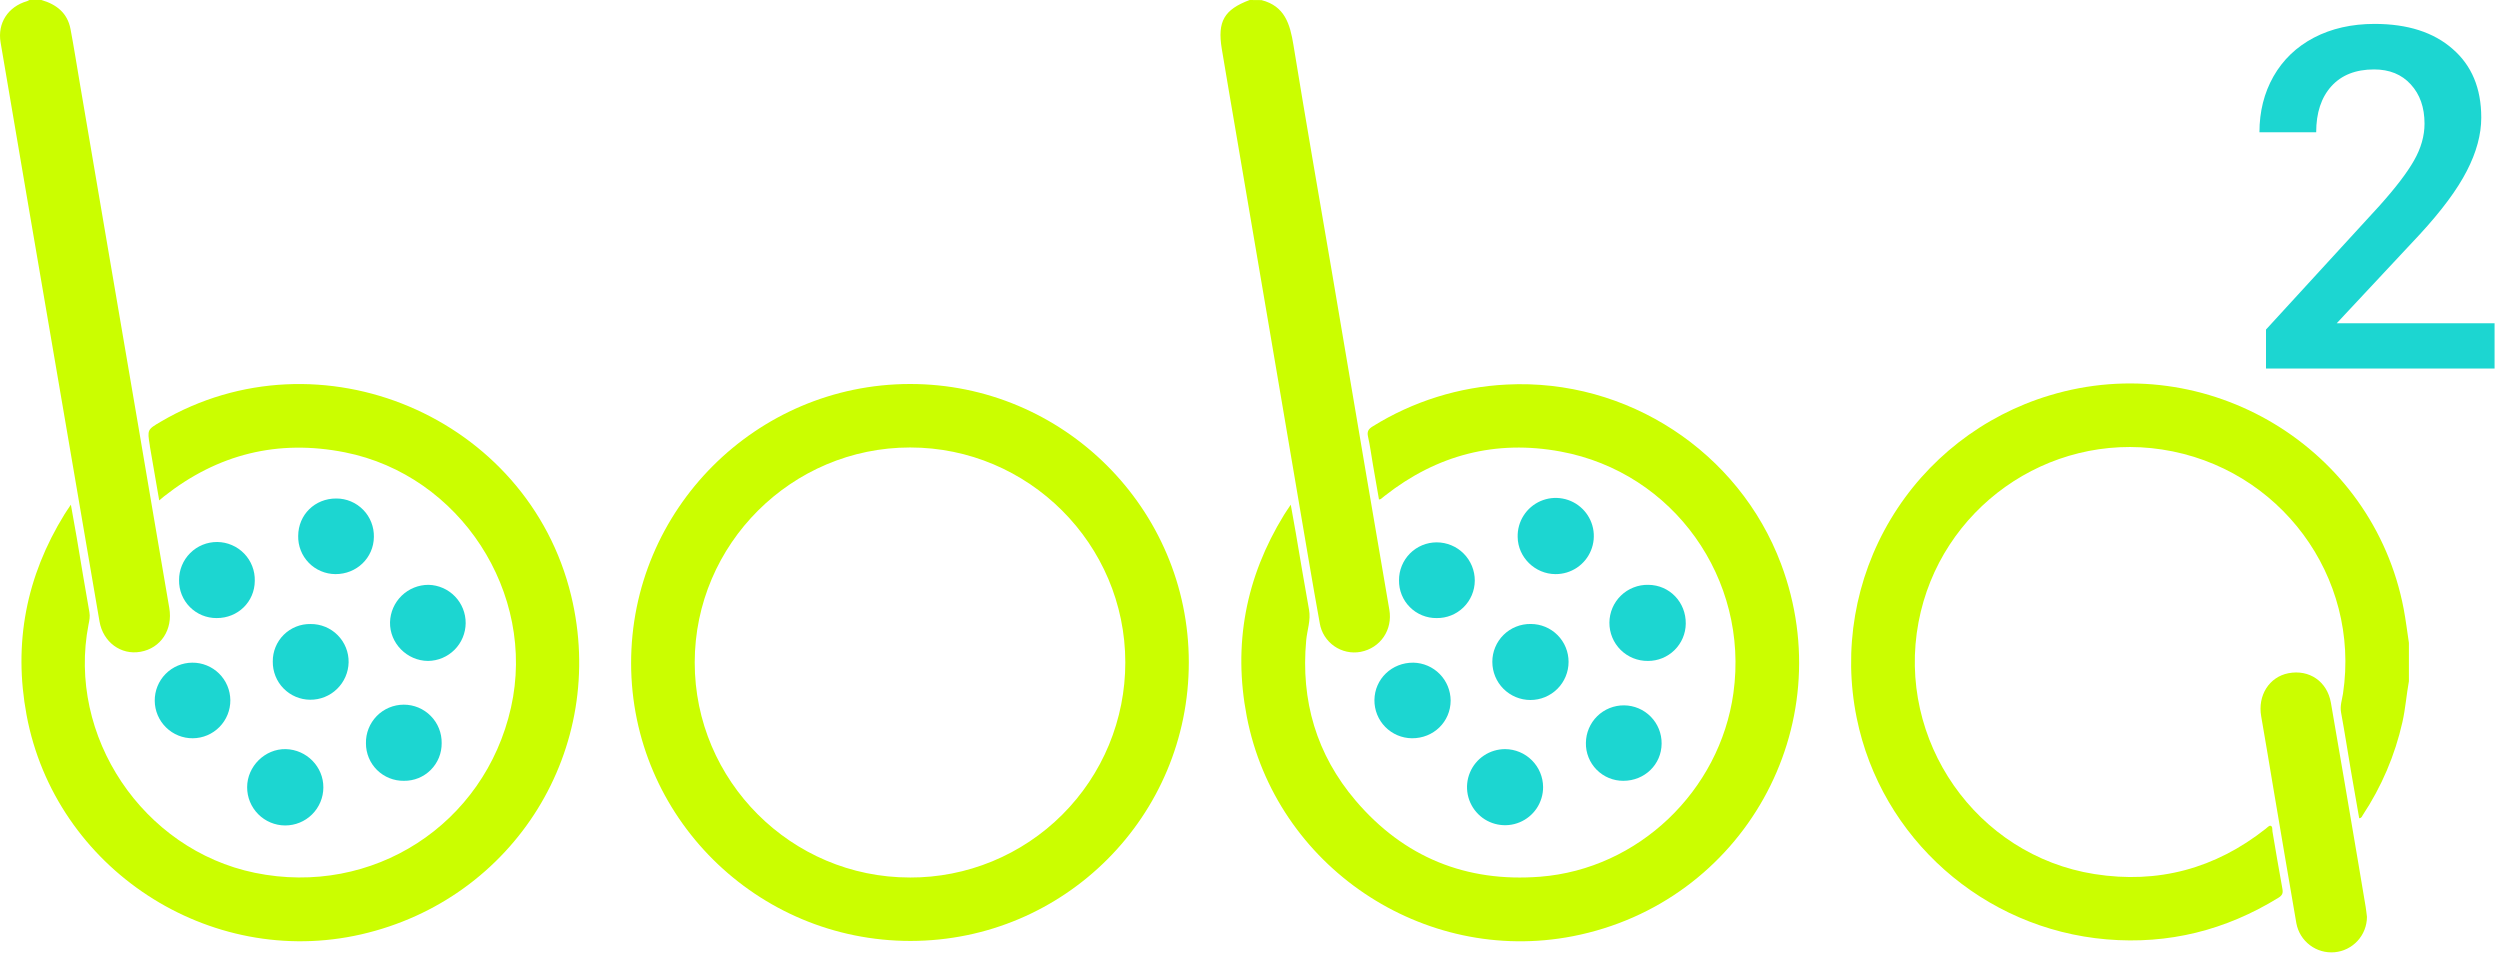
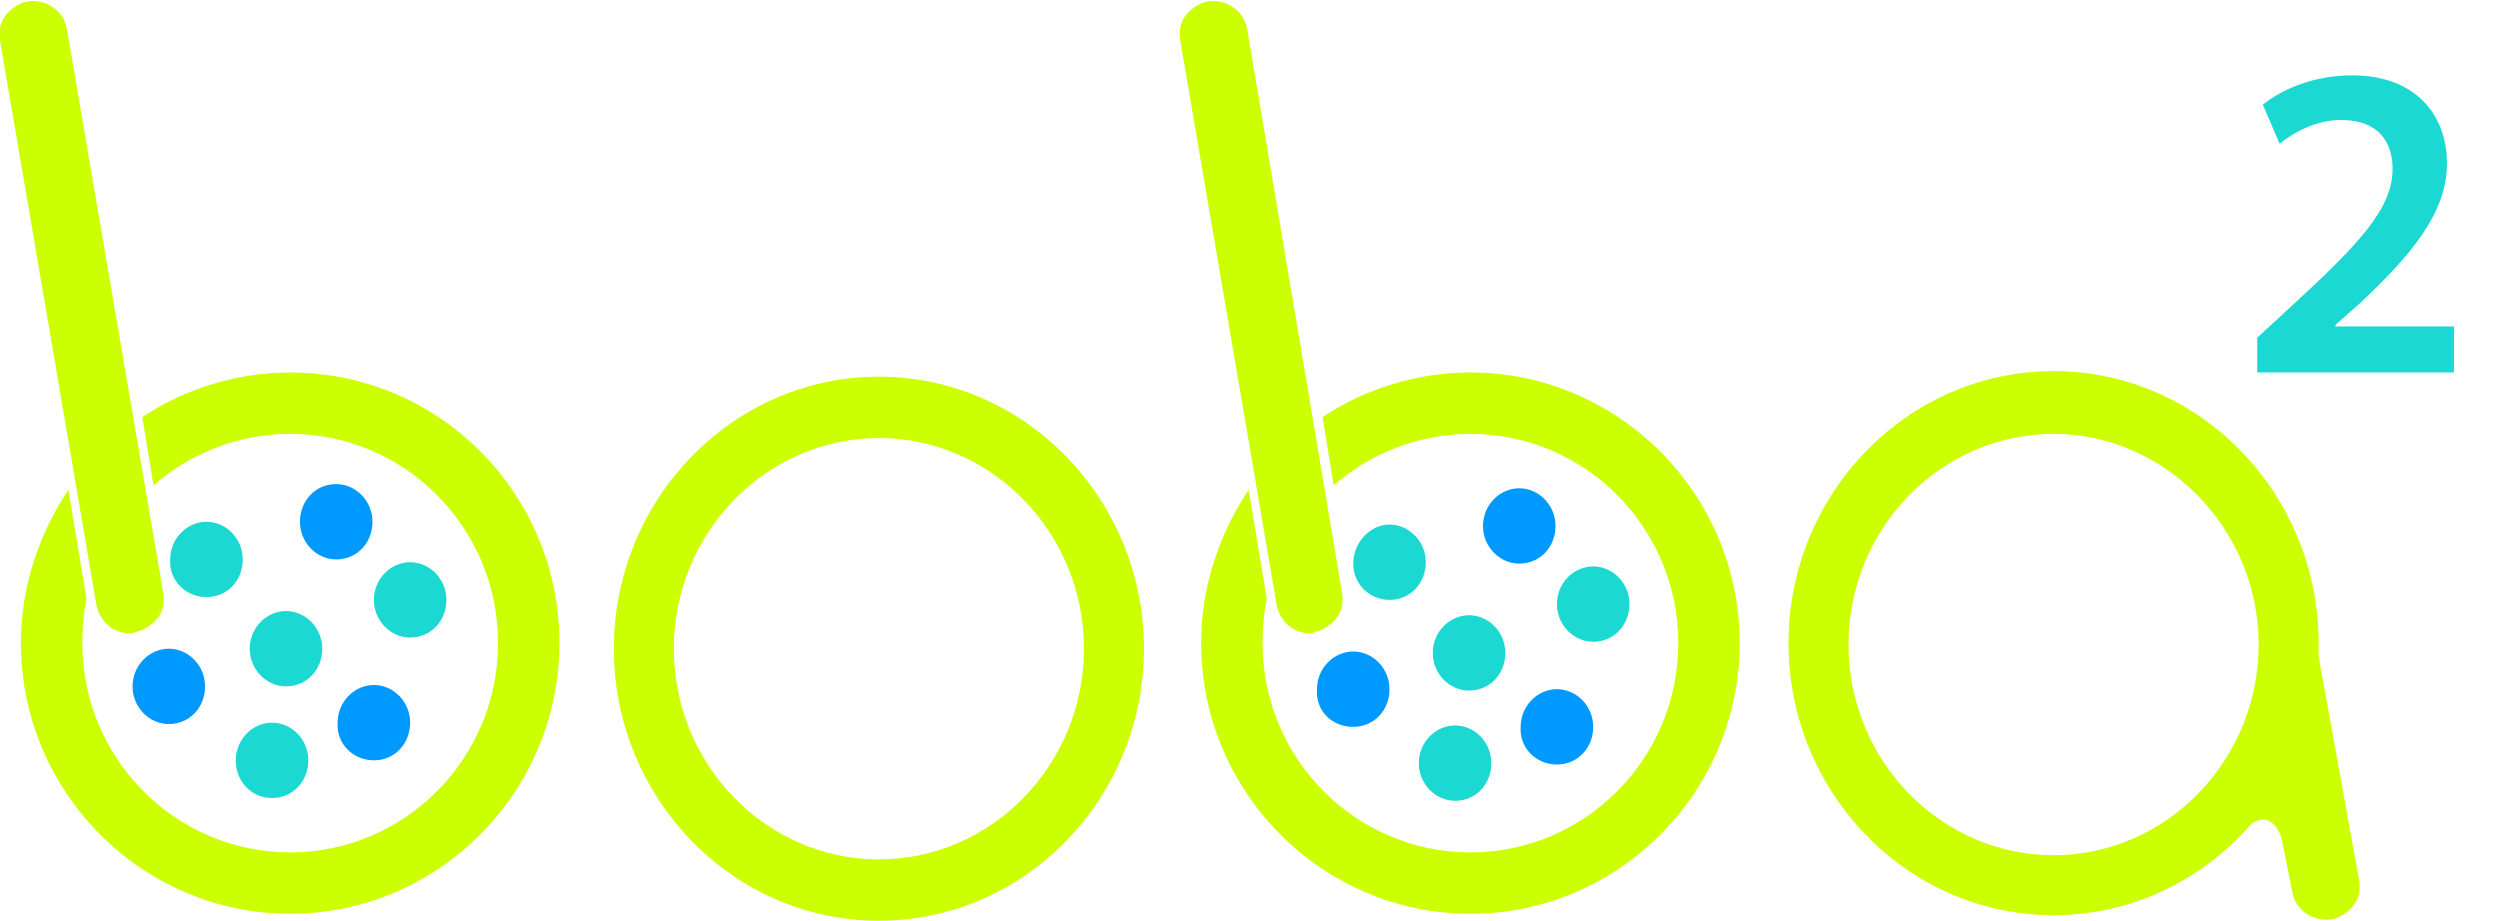
- <svg xmlns="http://www.w3.org/2000/svg" width="105" height="40" viewBox="0 0 105 40" fill="none">
-   <path d="M101.174 28.611C101.07 29.182 101.03 29.762 100.901 30.33C100.588 31.723 100.023 33.047 99.235 34.236C99.203 34.285 99.189 34.36 99.086 34.366C98.971 33.706 98.854 33.046 98.741 32.385C98.602 31.564 98.476 30.742 98.325 29.924C98.273 29.646 98.366 29.393 98.406 29.133C99.144 24.216 95.748 19.632 90.8 18.878C86.01 18.148 81.476 21.366 80.578 26.132C79.642 31.1 83.005 35.927 87.969 36.711C90.637 37.132 93.038 36.483 95.159 34.809C95.223 34.758 95.306 34.668 95.359 34.681C95.46 34.707 95.429 34.833 95.443 34.92C95.581 35.721 95.711 36.524 95.86 37.324C95.895 37.508 95.86 37.602 95.698 37.703C93.483 39.068 91.083 39.673 88.485 39.454C83.302 39.017 79.007 35.21 77.981 30.151C77.4 27.289 77.909 24.314 79.407 21.809C80.906 19.303 83.287 17.448 86.083 16.607C92.702 14.603 99.669 18.803 100.956 25.58C101.045 26.05 101.102 26.526 101.174 27V28.611Z" fill="#CBFE00" />
-   <path d="M52.984 0.005C53.963 0.255 54.182 1.014 54.324 1.886C54.835 5.023 55.381 8.154 55.917 11.287C56.407 14.175 56.897 17.062 57.385 19.95C57.706 21.836 58.028 23.721 58.352 25.606C58.499 26.448 57.983 27.216 57.147 27.378C56.955 27.414 56.758 27.411 56.568 27.369C56.377 27.328 56.196 27.249 56.036 27.137C55.877 27.026 55.741 26.883 55.636 26.718C55.532 26.553 55.462 26.369 55.43 26.177C55.122 24.477 54.839 22.772 54.548 21.069C54.112 18.509 53.677 15.949 53.243 13.389C52.805 10.811 52.366 8.233 51.926 5.653C51.722 4.451 51.512 3.249 51.314 2.046C51.126 0.898 51.414 0.403 52.486 0L52.984 0.005Z" fill="#CBFE00" />
-   <path d="M1.737 0C2.369 0.181 2.832 0.543 2.961 1.218C3.105 1.98 3.225 2.747 3.355 3.512C3.751 5.835 4.146 8.158 4.542 10.481C4.96 12.929 5.379 15.379 5.798 17.83C6.236 20.398 6.667 22.968 7.11 25.535C7.266 26.44 6.76 27.225 5.896 27.376C5.079 27.52 4.329 26.971 4.179 26.1C3.658 23.068 3.139 20.036 2.623 17.002C2.148 14.224 1.673 11.446 1.197 8.669C0.805 6.374 0.414 4.078 0.025 1.783C-0.113 0.971 0.336 0.28 1.138 0.048C1.171 0.035 1.203 0.019 1.234 0H1.737Z" fill="#CBFE00" />
-   <path d="M38.213 16.128C31.751 16.137 26.497 21.404 26.507 27.862C26.516 34.299 31.783 39.526 38.249 39.519C44.715 39.512 49.935 34.274 49.93 27.811C49.926 21.365 44.664 16.118 38.213 16.128ZM38.213 36.855C33.234 36.855 29.176 32.797 29.178 27.824C29.18 22.851 33.252 18.794 38.224 18.794C43.196 18.793 47.261 22.845 47.263 27.821C47.264 29.009 47.031 30.186 46.577 31.284C46.122 32.382 45.455 33.379 44.614 34.218C43.773 35.058 42.775 35.723 41.676 36.176C40.578 36.629 39.4 36.86 38.212 36.856L38.213 36.855Z" fill="#CBFE00" />
-   <path d="M6.687 21.017C6.553 20.232 6.427 19.495 6.297 18.758C6.297 18.739 6.294 18.721 6.291 18.702C6.185 18.045 6.185 18.045 6.753 17.711C13.424 13.794 22.171 17.5 23.988 25.015C25.54 31.43 21.613 37.766 15.172 39.243C8.781 40.707 2.317 36.476 1.116 30.032C0.554 27.017 1.1 24.206 2.711 21.598C2.783 21.481 2.863 21.369 2.977 21.197C3.067 21.702 3.149 22.147 3.225 22.593C3.401 23.632 3.568 24.672 3.754 25.709C3.787 25.893 3.754 26.059 3.719 26.227C2.803 30.916 5.997 35.688 10.704 36.658C15.647 37.676 20.357 34.636 21.462 29.716C22.541 24.908 19.326 19.96 14.486 18.998C11.673 18.441 9.144 19.071 6.893 20.845C6.839 20.89 6.783 20.941 6.687 21.017Z" fill="#CBFE00" />
-   <path d="M57.917 20.977C57.831 20.486 57.746 19.997 57.662 19.509C57.594 19.119 57.544 18.722 57.456 18.334C57.409 18.123 57.474 18.02 57.648 17.912C59.347 16.854 61.287 16.248 63.285 16.151C68.33 15.893 73.036 18.966 74.805 23.688C77.361 30.505 73.209 37.927 66.059 39.321C59.771 40.545 53.576 36.378 52.364 30.091C51.782 27.07 52.318 24.248 53.929 21.625C54.006 21.499 54.091 21.38 54.212 21.198C54.289 21.632 54.359 22.005 54.423 22.38C54.608 23.455 54.783 24.531 54.979 25.607C55.06 26.053 54.899 26.467 54.86 26.896C54.628 29.427 55.291 31.693 56.937 33.626C58.961 36.003 61.578 37.066 64.688 36.822C68.81 36.498 72.232 33.219 72.803 29.111C73.471 24.317 70.291 19.845 65.552 18.966C62.822 18.459 60.352 19.104 58.166 20.82C58.111 20.866 58.052 20.914 57.993 20.959C57.969 20.969 57.943 20.975 57.917 20.977Z" fill="#CBFE00" />
-   <path d="M99.412 38.508C99.411 38.881 99.271 39.24 99.019 39.515C98.768 39.79 98.422 39.961 98.051 39.994C97.68 40.027 97.309 39.921 97.013 39.695C96.716 39.47 96.514 39.141 96.447 38.775C96.124 36.918 95.813 35.059 95.497 33.201C95.321 32.162 95.153 31.123 94.97 30.084C94.817 29.212 95.304 28.432 96.115 28.275C96.986 28.108 97.74 28.615 97.898 29.516C98.293 31.773 98.671 34.033 99.056 36.291C99.157 36.893 99.259 37.494 99.359 38.095C99.382 38.233 99.393 38.371 99.412 38.508Z" fill="#CBFE00" />
-   <path d="M17.999 24.563C18.418 24.573 18.816 24.748 19.108 25.049C19.399 25.35 19.561 25.753 19.558 26.172C19.555 26.591 19.388 26.992 19.092 27.289C18.796 27.586 18.396 27.755 17.977 27.759C17.093 27.754 16.363 27.012 16.381 26.136C16.392 25.714 16.567 25.314 16.869 25.02C17.172 24.726 17.577 24.562 17.999 24.563Z" fill="#1CD6D1" />
-   <path d="M13.581 33.076C13.579 33.5 13.409 33.906 13.107 34.205C12.806 34.504 12.398 34.671 11.973 34.669C11.549 34.667 11.142 34.496 10.844 34.195C10.545 33.893 10.378 33.486 10.38 33.061C10.38 32.186 11.131 31.444 12.002 31.463C12.879 31.483 13.589 32.208 13.581 33.076Z" fill="#1CD6D1" />
-   <path d="M59.302 31.007C59.093 31.005 58.887 30.962 58.695 30.881C58.502 30.799 58.328 30.681 58.182 30.532C58.035 30.383 57.92 30.207 57.841 30.013C57.763 29.819 57.724 29.612 57.726 29.403C57.736 28.513 58.46 27.822 59.365 27.832C59.781 27.841 60.178 28.013 60.469 28.31C60.761 28.608 60.925 29.007 60.927 29.424C60.925 30.315 60.207 31.013 59.302 31.007Z" fill="#1CD6D1" />
-   <path d="M64.81 33.057C64.811 33.373 64.718 33.682 64.543 33.946C64.367 34.209 64.118 34.415 63.826 34.536C63.534 34.658 63.212 34.69 62.902 34.628C62.592 34.567 62.306 34.415 62.083 34.191C61.859 33.967 61.707 33.682 61.645 33.372C61.584 33.062 61.615 32.74 61.737 32.448C61.858 32.156 62.064 31.906 62.327 31.731C62.59 31.556 62.9 31.463 63.216 31.463C63.638 31.466 64.042 31.634 64.34 31.933C64.639 32.231 64.808 32.635 64.81 33.057Z" fill="#1CD6D1" />
-   <path d="M70.802 26.197C70.797 26.614 70.627 27.012 70.329 27.305C70.032 27.597 69.631 27.761 69.214 27.759C69.001 27.762 68.791 27.722 68.594 27.643C68.397 27.563 68.218 27.445 68.067 27.296C67.916 27.146 67.797 26.968 67.716 26.772C67.635 26.576 67.594 26.365 67.595 26.153C67.596 25.941 67.639 25.731 67.722 25.535C67.805 25.34 67.927 25.163 68.079 25.015C68.231 24.867 68.411 24.751 68.609 24.674C68.806 24.596 69.017 24.558 69.23 24.563C70.121 24.57 70.815 25.293 70.802 26.197Z" fill="#1CD6D1" />
-   <path d="M64.292 26.207C64.501 26.207 64.708 26.248 64.901 26.328C65.094 26.408 65.269 26.526 65.416 26.673C65.564 26.821 65.681 26.997 65.76 27.19C65.84 27.383 65.88 27.59 65.88 27.799C65.88 28.224 65.711 28.631 65.411 28.931C65.11 29.231 64.703 29.4 64.278 29.4C63.854 29.4 63.447 29.231 63.146 28.931C62.846 28.631 62.678 28.224 62.678 27.799C62.677 27.588 62.718 27.379 62.8 27.184C62.881 26.989 63 26.812 63.151 26.664C63.301 26.516 63.479 26.399 63.675 26.321C63.871 26.242 64.081 26.204 64.292 26.207Z" fill="#1CD6D1" />
-   <path d="M12.524 22.506C12.53 21.616 13.226 20.934 14.122 20.937C14.333 20.936 14.542 20.978 14.736 21.059C14.931 21.141 15.107 21.261 15.254 21.412C15.402 21.562 15.517 21.741 15.594 21.938C15.671 22.134 15.708 22.344 15.703 22.554C15.693 23.428 14.979 24.118 14.086 24.113C13.877 24.111 13.671 24.069 13.479 23.987C13.287 23.905 13.113 23.787 12.968 23.637C12.823 23.488 12.708 23.311 12.632 23.116C12.556 22.922 12.519 22.715 12.524 22.506Z" fill="#1CD6D1" />
-   <path d="M65.335 24.113C64.471 24.113 63.752 23.406 63.742 22.554C63.733 22.236 63.82 21.922 63.991 21.654C64.162 21.385 64.409 21.174 64.701 21.046C64.993 20.919 65.316 20.881 65.629 20.939C65.943 20.996 66.232 21.146 66.459 21.369C66.687 21.591 66.843 21.877 66.908 22.189C66.972 22.5 66.942 22.825 66.821 23.119C66.701 23.414 66.495 23.666 66.23 23.843C65.965 24.02 65.654 24.114 65.335 24.113Z" fill="#1CD6D1" />
-   <path d="M16.964 32.794C16.756 32.797 16.549 32.759 16.355 32.681C16.161 32.603 15.985 32.488 15.836 32.341C15.688 32.195 15.57 32.02 15.49 31.827C15.41 31.634 15.369 31.428 15.37 31.219C15.365 31.008 15.403 30.798 15.481 30.601C15.558 30.405 15.675 30.226 15.822 30.074C15.97 29.923 16.146 29.803 16.341 29.721C16.536 29.639 16.745 29.596 16.956 29.596C17.168 29.595 17.377 29.637 17.572 29.718C17.767 29.8 17.944 29.919 18.092 30.07C18.241 30.22 18.358 30.399 18.436 30.595C18.515 30.791 18.553 31.001 18.55 31.212C18.552 31.421 18.513 31.628 18.434 31.821C18.355 32.015 18.238 32.19 18.091 32.337C17.943 32.485 17.767 32.601 17.574 32.68C17.38 32.758 17.173 32.797 16.964 32.794Z" fill="#1CD6D1" />
-   <path d="M68.181 32.794C67.972 32.795 67.766 32.755 67.573 32.675C67.38 32.595 67.205 32.477 67.058 32.328C66.912 32.18 66.796 32.004 66.719 31.81C66.641 31.616 66.603 31.408 66.608 31.2C66.612 30.778 66.783 30.375 67.084 30.079C67.385 29.784 67.792 29.621 68.213 29.625C68.635 29.629 69.038 29.8 69.334 30.102C69.629 30.403 69.793 30.809 69.788 31.231C69.783 32.107 69.075 32.794 68.181 32.794Z" fill="#1CD6D1" />
-   <path d="M9.096 25.959C8.887 25.96 8.68 25.919 8.488 25.84C8.295 25.76 8.12 25.642 7.973 25.494C7.826 25.345 7.711 25.169 7.633 24.975C7.555 24.781 7.517 24.574 7.521 24.365C7.519 24.154 7.56 23.945 7.64 23.75C7.72 23.555 7.839 23.378 7.988 23.229C8.137 23.079 8.315 22.962 8.51 22.882C8.706 22.802 8.915 22.762 9.126 22.764C9.337 22.766 9.546 22.81 9.739 22.894C9.933 22.977 10.109 23.098 10.255 23.25C10.402 23.402 10.517 23.581 10.593 23.778C10.67 23.974 10.706 24.184 10.701 24.395C10.696 25.277 9.99 25.965 9.096 25.959Z" fill="#1CD6D1" />
-   <path d="M60.339 25.959C60.13 25.962 59.923 25.922 59.73 25.843C59.536 25.764 59.361 25.647 59.214 25.499C59.066 25.351 58.95 25.175 58.872 24.982C58.794 24.788 58.755 24.581 58.759 24.372C58.757 24.164 58.797 23.957 58.876 23.764C58.955 23.57 59.071 23.395 59.218 23.246C59.365 23.098 59.54 22.981 59.733 22.9C59.926 22.82 60.133 22.779 60.341 22.779C60.552 22.779 60.761 22.821 60.956 22.902C61.151 22.983 61.328 23.102 61.476 23.252C61.625 23.402 61.742 23.58 61.822 23.775C61.902 23.971 61.942 24.18 61.941 24.391C61.939 24.599 61.897 24.805 61.815 24.997C61.734 25.189 61.615 25.363 61.466 25.509C61.317 25.654 61.141 25.769 60.947 25.847C60.754 25.924 60.547 25.962 60.339 25.959Z" fill="#1CD6D1" />
-   <path d="M11.457 27.785C11.454 27.577 11.494 27.369 11.573 27.176C11.652 26.983 11.769 26.807 11.918 26.66C12.066 26.513 12.242 26.398 12.436 26.32C12.63 26.242 12.838 26.205 13.047 26.209C13.258 26.207 13.467 26.248 13.662 26.328C13.857 26.409 14.035 26.527 14.183 26.677C14.332 26.827 14.449 27.005 14.528 27.201C14.607 27.397 14.646 27.607 14.642 27.818C14.633 28.239 14.459 28.64 14.157 28.934C13.855 29.229 13.45 29.392 13.028 29.389C12.819 29.388 12.613 29.345 12.421 29.264C12.229 29.183 12.055 29.064 11.909 28.915C11.762 28.766 11.647 28.589 11.57 28.395C11.492 28.201 11.454 27.994 11.457 27.785Z" fill="#1CD6D1" />
-   <path d="M8.099 31.007C7.678 31.011 7.273 30.847 6.973 30.551C6.673 30.256 6.502 29.854 6.499 29.433C6.495 29.011 6.659 28.606 6.954 28.306C7.25 28.006 7.652 27.835 8.073 27.832C8.282 27.83 8.489 27.869 8.682 27.948C8.875 28.026 9.051 28.141 9.2 28.288C9.348 28.434 9.467 28.608 9.548 28.8C9.629 28.992 9.672 29.198 9.674 29.406C9.676 29.615 9.636 29.822 9.558 30.015C9.48 30.208 9.364 30.384 9.218 30.533C9.072 30.681 8.898 30.8 8.706 30.881C8.514 30.963 8.308 31.005 8.099 31.007Z" fill="#1CD6D1" />
-   <path d="M104.772 15.479H95.172V13.841L99.928 8.653C100.614 7.888 101.101 7.251 101.389 6.741C101.683 6.225 101.83 5.708 101.83 5.192C101.83 4.512 101.637 3.962 101.252 3.544C100.872 3.126 100.359 2.916 99.712 2.916C98.941 2.916 98.342 3.152 97.917 3.623C97.493 4.093 97.28 4.737 97.28 5.554H94.897C94.897 4.685 95.093 3.904 95.485 3.211C95.884 2.511 96.45 1.968 97.182 1.583C97.921 1.197 98.771 1.004 99.732 1.004C101.118 1.004 102.209 1.354 103.007 2.053C103.811 2.746 104.213 3.708 104.213 4.937C104.213 5.649 104.011 6.398 103.605 7.182C103.206 7.96 102.549 8.846 101.634 9.84L98.143 13.576H104.772V15.479Z" fill="#1CD6D1" />
+ <svg xmlns="http://www.w3.org/2000/svg" version="1.1" id="Layer_1" x="0px" y="0px" viewBox="0 0 179.2 66" style="enable-background:new 0 0 179.2 66;" xml:space="preserve">
+   <style type="text/css">
+ 	.st0{fill:none;}
+ 	.st1{fill:#CCFF00;}
+ 	.st2{fill:#1CD8D2;}
+ 	.st3{fill:#0099FF;}
+ </style>
+   <rect class="st0" width="167" height="66" />
+   <path class="st1" d="M63,66c-10.5,0-19-8.8-19-19.5S52.5,27,63,27s19,8.8,19,19.5S73.5,66,63,66z M63,31.4  c-8.1,0-14.7,6.8-14.7,15.1S54.9,61.6,63,61.6s14.7-6.8,14.7-15.1S71.1,31.4,63,31.4z" />
+   <path class="st1" d="M9.3,45.4c-1.2,0-2.2-0.9-2.4-2.1L0,2.9c-0.1-0.7,0-1.3,0.4-1.8s1-0.9,1.6-1c1.3-0.2,2.6,0.7,2.8,2l6.9,40.4  c0.1,0.7,0,1.3-0.4,1.8s-1,0.9-1.6,1C9.6,45.4,9.4,45.4,9.3,45.4z" />
+   <path class="st1" d="M20.8,26.7c-3.9,0-7.6,1.2-10.6,3.2l0.8,4.9c2.6-2.3,6.1-3.7,9.8-3.7c8.2,0,14.9,6.7,14.9,15s-6.7,15-14.9,15  s-14.9-6.7-14.9-15c0-1.1,0.1-2.2,0.3-3.2l-1.3-7.8c-2.1,3.2-3.4,6.9-3.4,11c0,10.7,8.7,19.4,19.3,19.4s19.3-8.7,19.3-19.4  S31.5,26.7,20.8,26.7z" />
+   <path class="st1" d="M93.9,45.4c-1.2,0-2.2-0.9-2.4-2.1L84.6,2.9c-0.1-0.7,0-1.3,0.4-1.8s1-0.9,1.6-1c1.3-0.2,2.6,0.7,2.8,2  l6.8,40.4c0.1,0.7,0,1.3-0.4,1.8s-1,0.9-1.6,1C94.2,45.4,94,45.4,93.9,45.4z" />
+   <path class="st1" d="M105.4,26.7c-3.9,0-7.6,1.2-10.6,3.2l0.8,4.9c2.6-2.3,6.1-3.7,9.8-3.7c8.2,0,14.9,6.7,14.9,15s-6.7,15-14.9,15  s-14.9-6.7-14.9-15c0-1.1,0.1-2.2,0.3-3.2l-1.3-7.8c-2.1,3.2-3.4,6.9-3.4,11c0,10.7,8.7,19.4,19.3,19.4s19.3-8.7,19.3-19.4  S116,26.7,105.4,26.7z" />
+   <path class="st2" d="M104.3,57.4c1.5,0,2.6-1.2,2.6-2.7s-1.2-2.7-2.6-2.7s-2.6,1.2-2.6,2.7S102.9,57.4,104.3,57.4z" />
+   <path class="st3" d="M111.6,54.8c1.5,0,2.6-1.2,2.6-2.7s-1.2-2.7-2.6-2.7s-2.6,1.2-2.6,2.7C108.9,53.6,110.1,54.8,111.6,54.8z" />
+   <path class="st2" d="M105.3,49.5c1.5,0,2.6-1.2,2.6-2.7s-1.2-2.7-2.6-2.7s-2.6,1.2-2.6,2.7S103.9,49.5,105.3,49.5z" />
+   <path class="st3" d="M97,52.1c1.5,0,2.6-1.2,2.6-2.7s-1.2-2.7-2.6-2.7s-2.6,1.2-2.6,2.7C94.3,51,95.5,52.1,97,52.1z" />
+   <path class="st2" d="M114.2,46c1.5,0,2.6-1.2,2.6-2.7s-1.2-2.7-2.6-2.7s-2.6,1.2-2.6,2.7S112.8,46,114.2,46z" />
+   <path class="st3" d="M108.9,40.4c1.5,0,2.6-1.2,2.6-2.7s-1.2-2.7-2.6-2.7s-2.6,1.2-2.6,2.7S107.5,40.4,108.9,40.4z" />
+   <path class="st2" d="M99.6,43c1.5,0,2.6-1.2,2.6-2.7s-1.2-2.7-2.6-2.7S97,38.9,97,40.4S98.2,43,99.6,43z" />
+   <path class="st1" d="M164.3,46.5c1.2,0,1.6-1.2,1.8,0l3,16.6c0.1,0.7,0,1.3-0.4,1.8s-1,0.9-1.6,1c-1.3,0.2-2.6-0.7-2.8-2l-0.7-3.5  c-0.1-0.7-0.8-2.4-2.3-1.3c-0.5,0.4,1.9-12.5,2.6-12.6C164,46.5,164.2,46.5,164.3,46.5z" />
+   <path class="st1" d="M147.2,65.6c-10.5,0-19-8.8-19-19.5s8.5-19.5,19-19.5s19,8.8,19,19.5C166.2,56.9,157.6,65.6,147.2,65.6z   M147.2,31.1c-8.1,0-14.7,6.8-14.7,15.1s6.6,15.1,14.7,15.1s14.7-6.8,14.7-15.1S155.2,31.1,147.2,31.1z" />
+   <path class="st2" d="M19.5,57.2c1.5,0,2.6-1.2,2.6-2.7s-1.2-2.7-2.6-2.7s-2.6,1.2-2.6,2.7S18,57.2,19.5,57.2z" />
+   <path class="st3" d="M26.8,54.5c1.5,0,2.6-1.2,2.6-2.7s-1.2-2.7-2.6-2.7s-2.6,1.2-2.6,2.7C24.1,53.3,25.3,54.5,26.8,54.5z" />
+   <path class="st2" d="M20.5,49.2c1.5,0,2.6-1.2,2.6-2.7s-1.2-2.7-2.6-2.7s-2.6,1.2-2.6,2.7S19.1,49.2,20.5,49.2z" />
+   <path class="st3" d="M12.1,51.9c1.5,0,2.6-1.2,2.6-2.7s-1.2-2.7-2.6-2.7s-2.6,1.2-2.6,2.7S10.7,51.9,12.1,51.9z" />
+   <path class="st2" d="M29.4,45.7c1.5,0,2.6-1.2,2.6-2.7s-1.2-2.7-2.6-2.7s-2.6,1.2-2.6,2.7S28,45.7,29.4,45.7z" />
+   <path class="st3" d="M24.1,40.1c1.5,0,2.6-1.2,2.6-2.7s-1.2-2.7-2.6-2.7c-1.5,0-2.6,1.2-2.6,2.7S22.7,40.1,24.1,40.1z" />
+   <path class="st2" d="M14.8,42.8c1.5,0,2.6-1.2,2.6-2.7s-1.2-2.7-2.6-2.7s-2.6,1.2-2.6,2.7C12.1,41.6,13.3,42.8,14.8,42.8z" />
+   <g>
+     <path class="st2" d="M161.8,26.6v-2.4l2.5-2.3c4.9-4.5,7.2-7,7.2-9.8c0-1.9-1-3.5-3.7-3.5c-1.8,0-3.4,0.9-4.4,1.7l-1.2-2.8   c1.5-1.2,3.8-2.1,6.4-2.1c4.6,0,6.8,2.9,6.8,6.3c0,3.6-2.6,6.6-6.2,10l-1.8,1.6v0.1h8.5v3.3h-14.1V26.6z" />
+   </g>
</svg>
